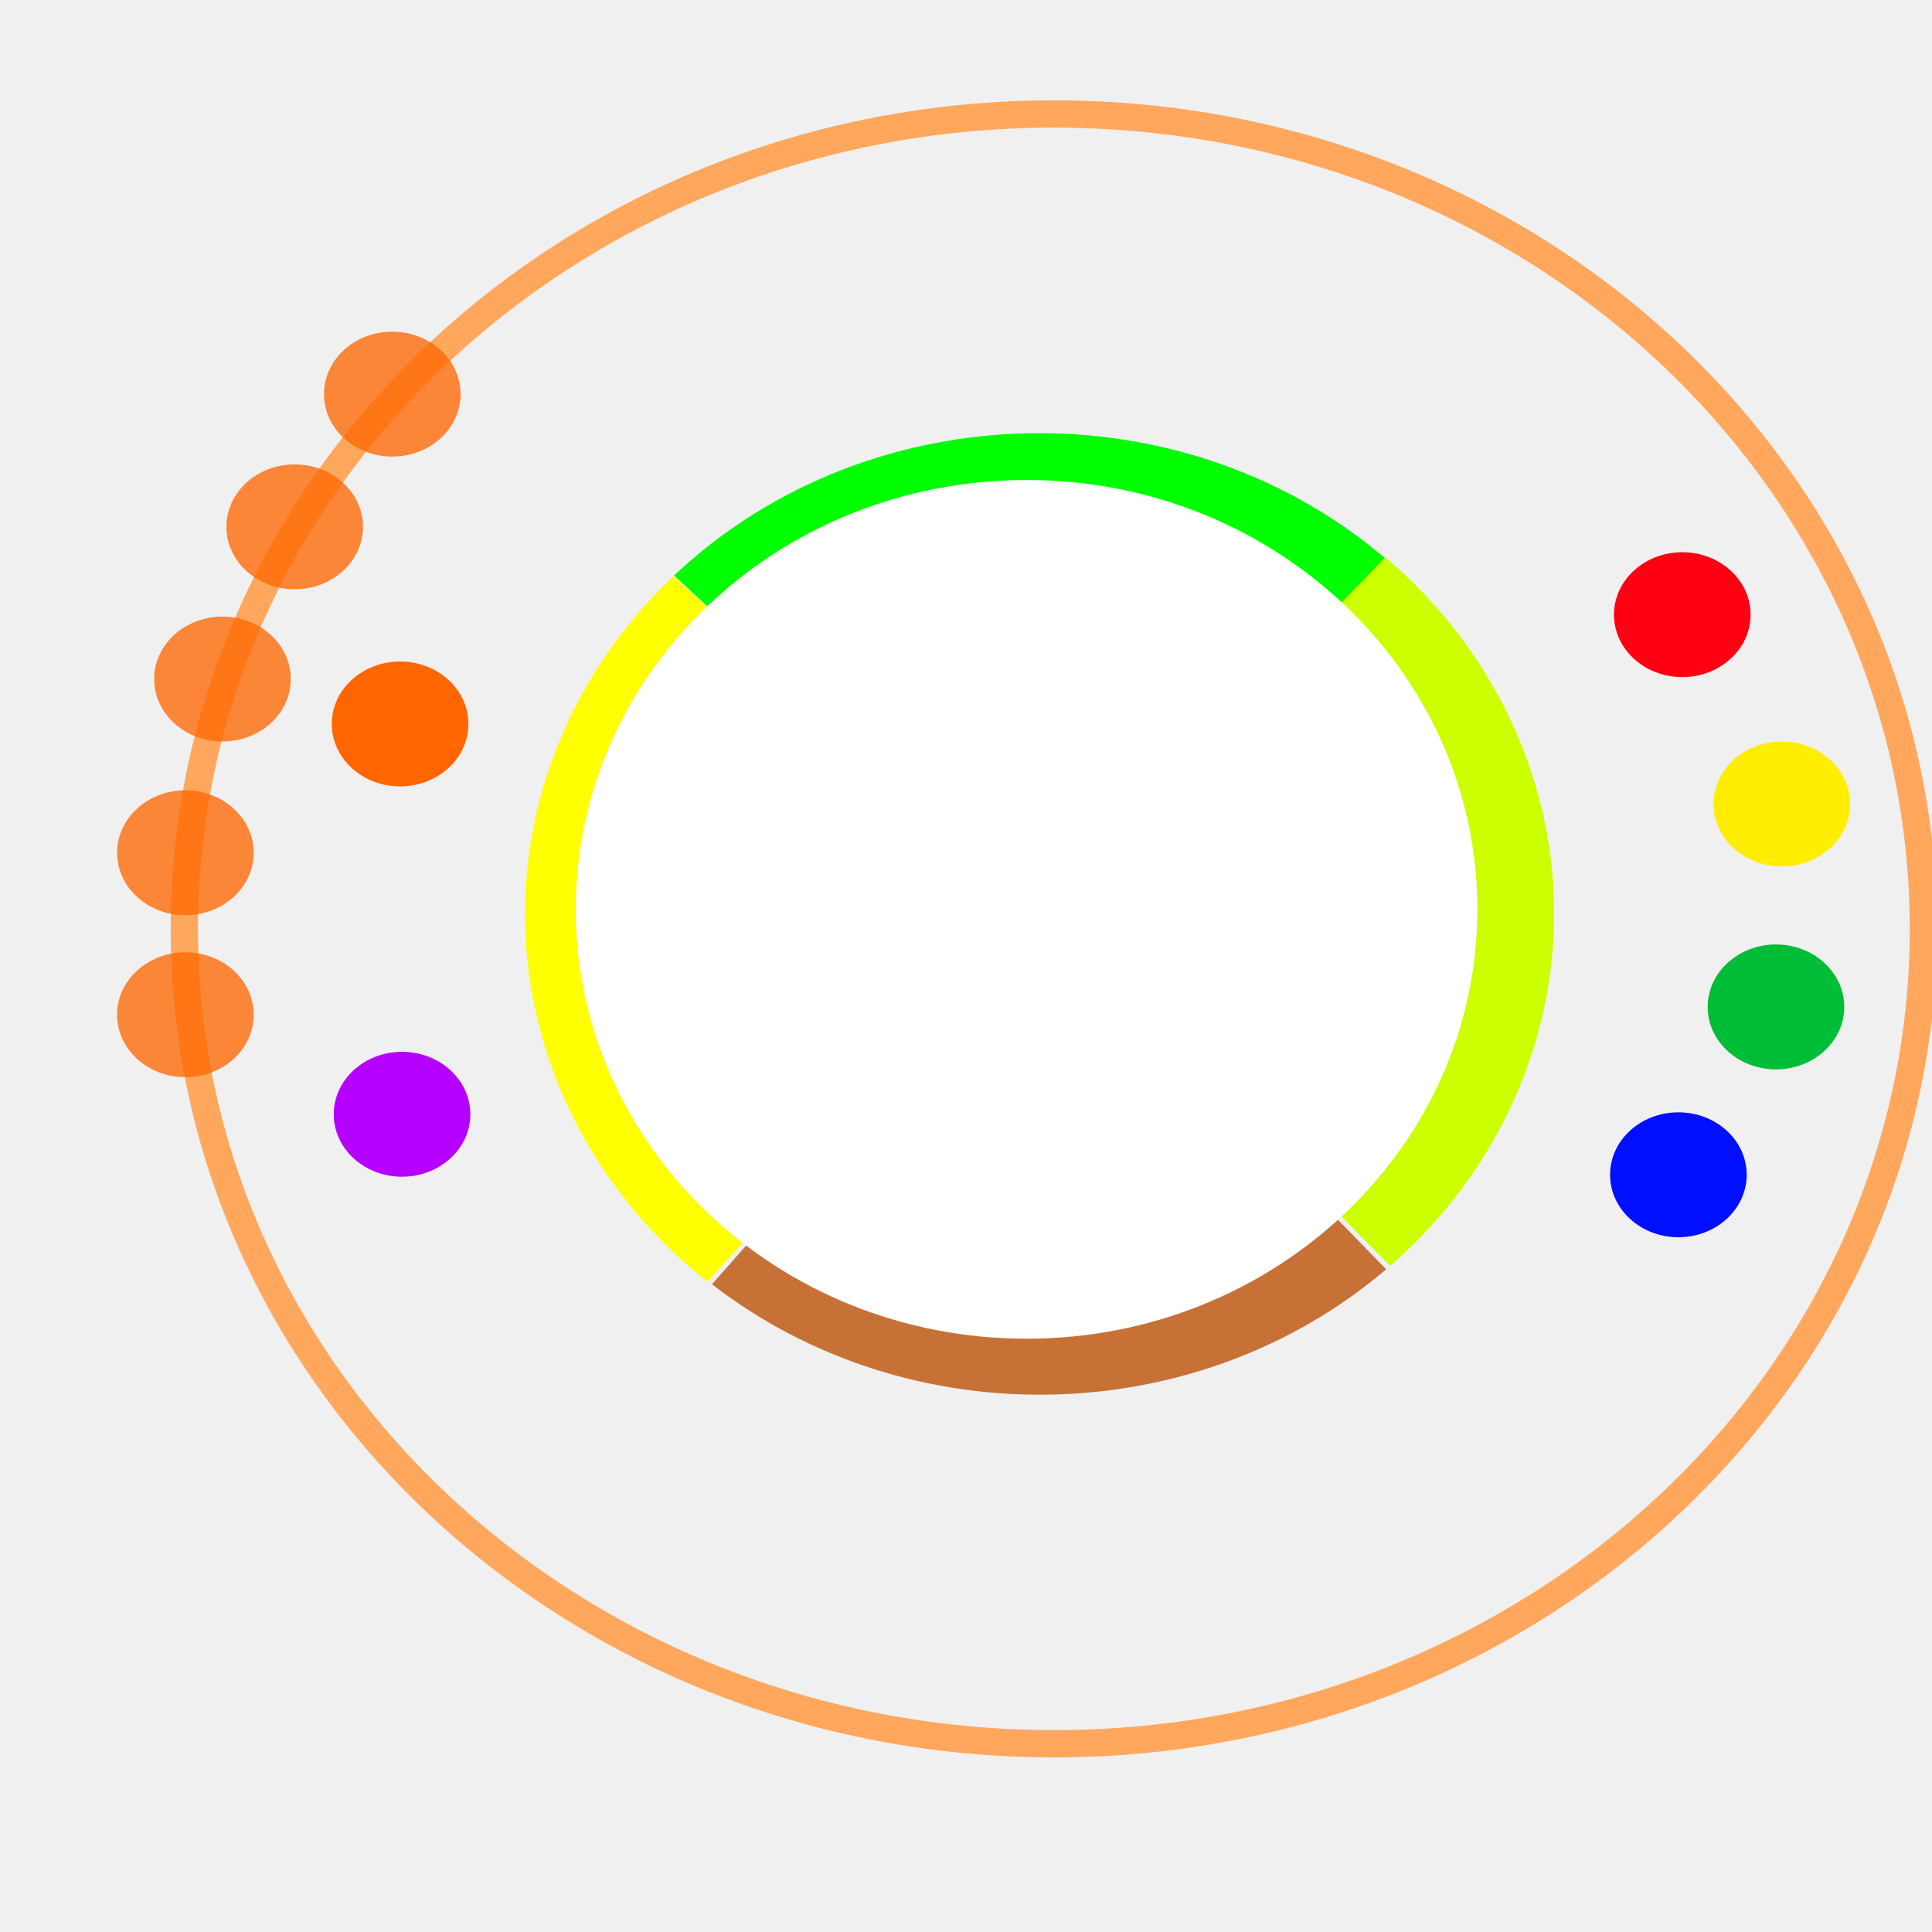
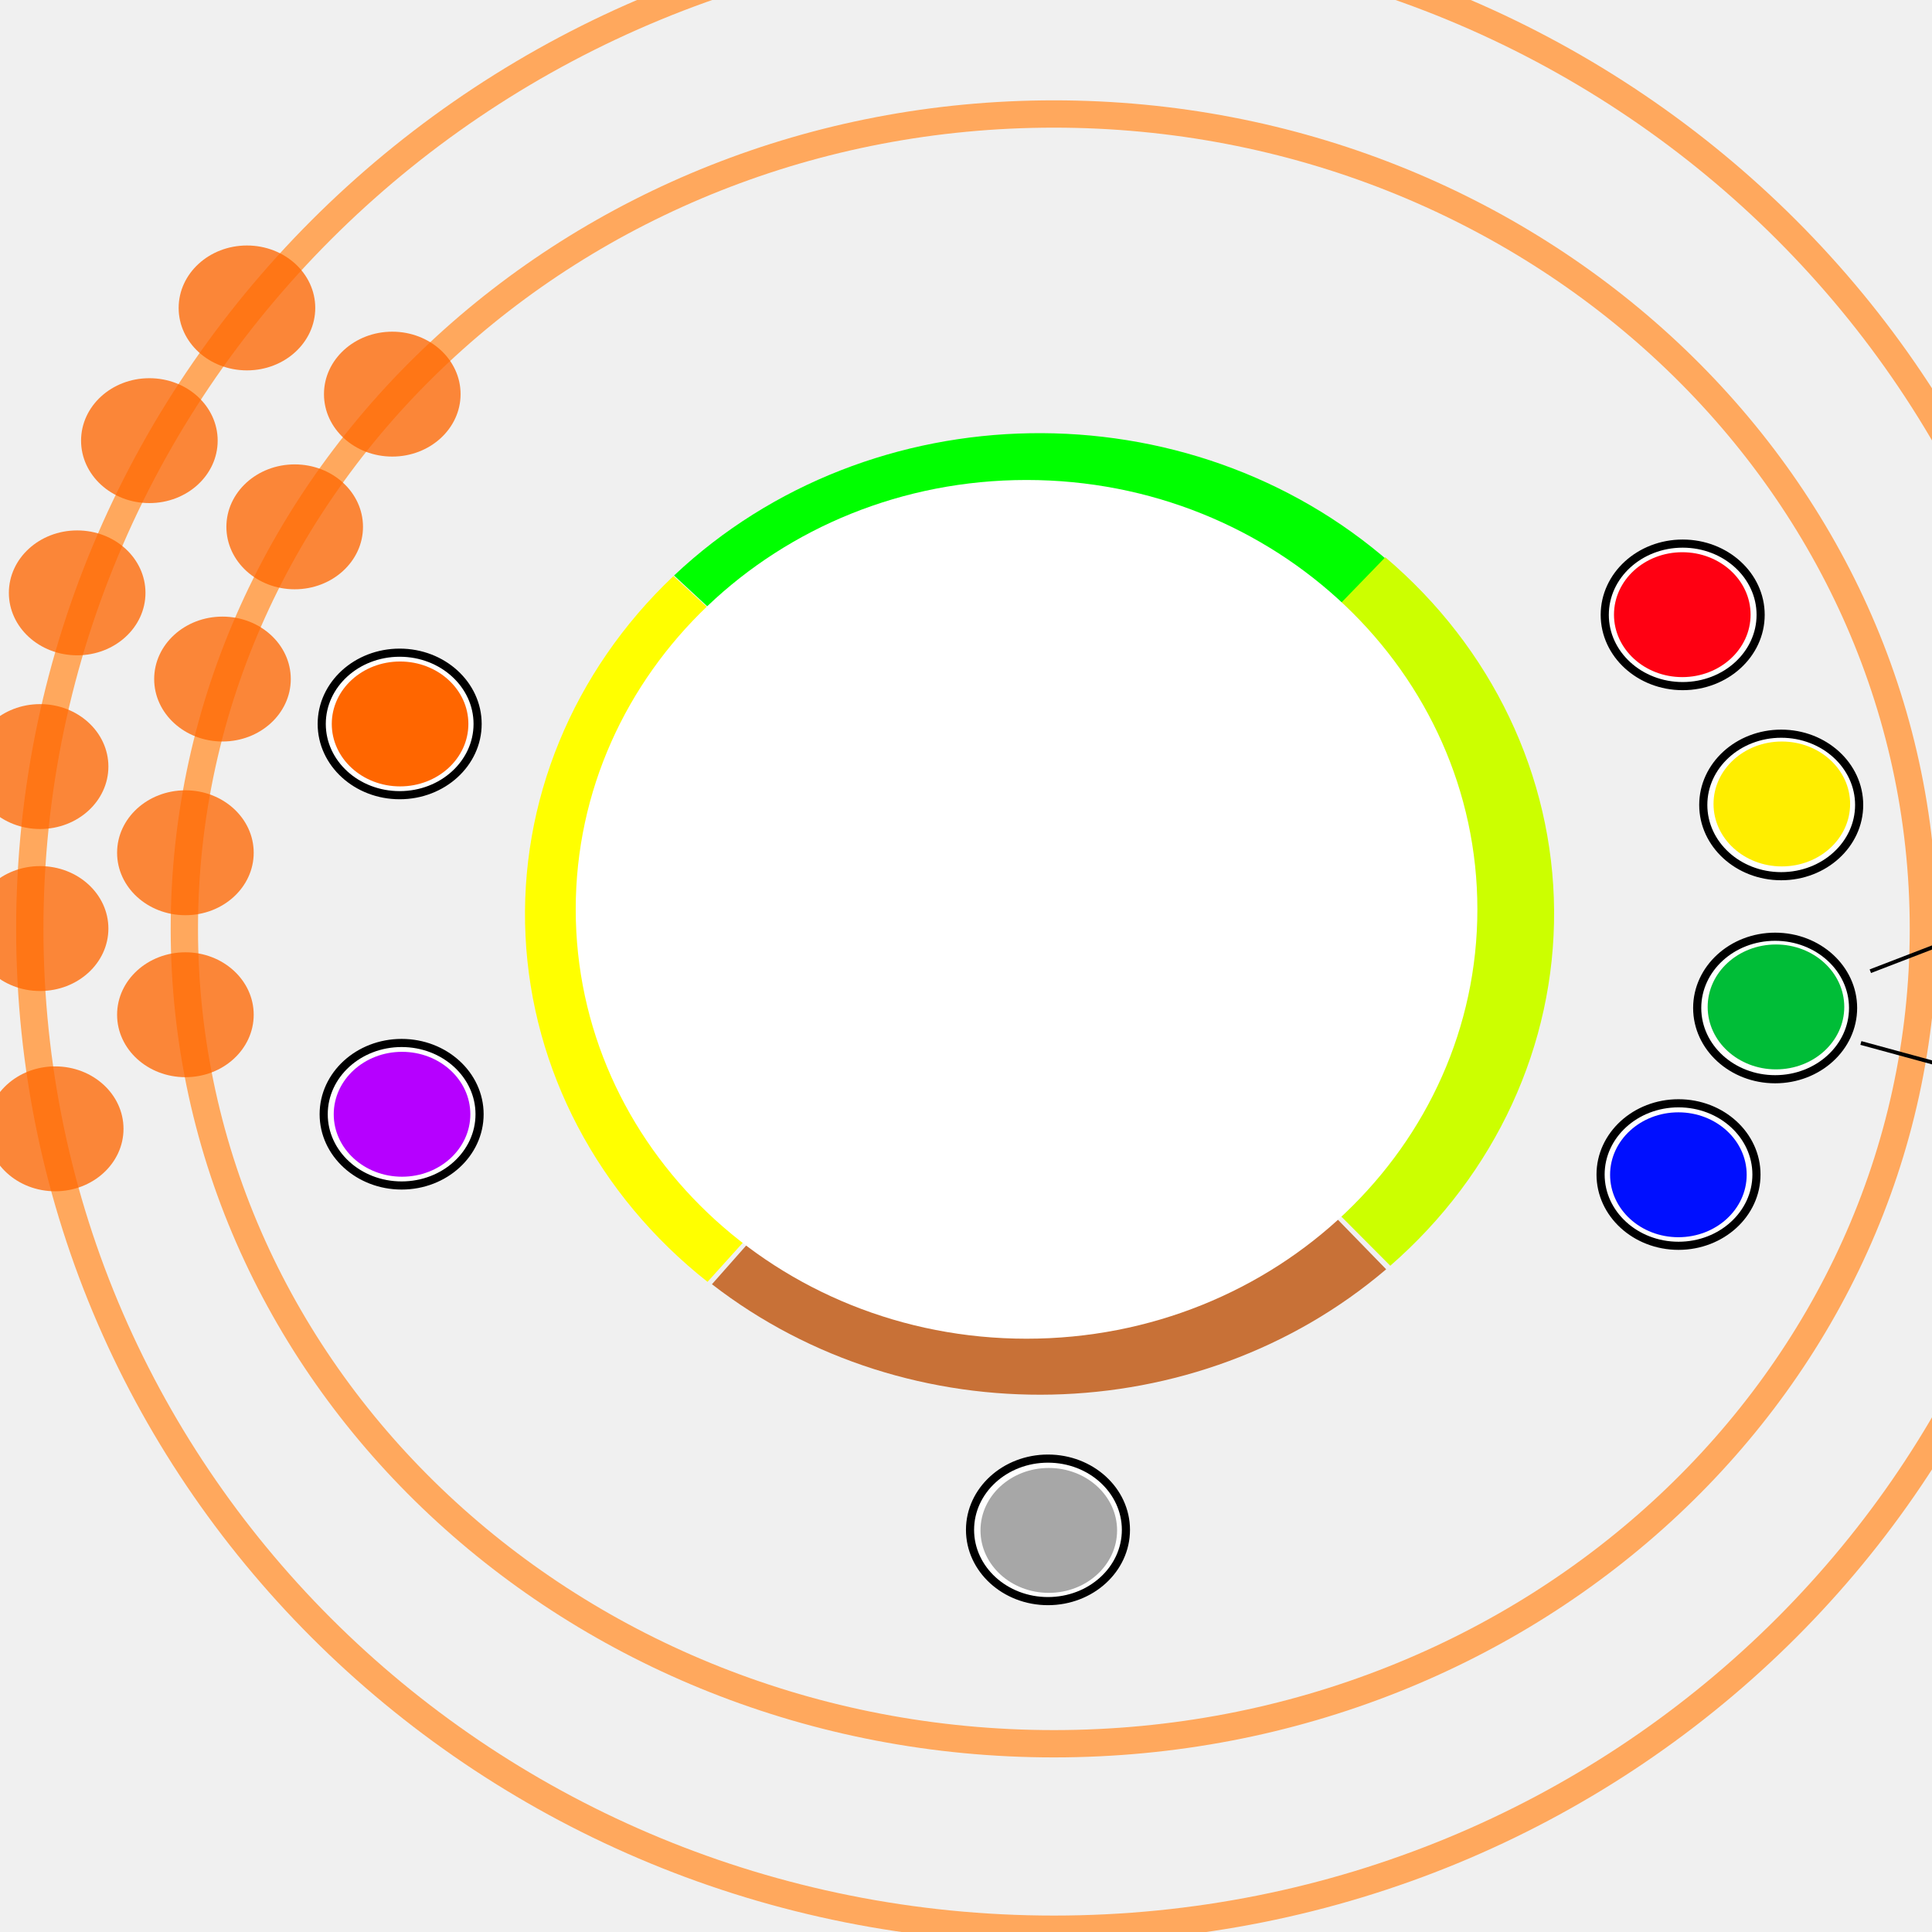
<svg xmlns="http://www.w3.org/2000/svg" width="500" height="500" viewBox="0 0 132.292 132.292" version="1.1" id="svg8">
-   <defs id="defs2" />
+   <defs id="defs2">
+     <marker orient="auto" refY="0.0" refX="0.0" id="Arrow1Lend" style="overflow:visible;">
+       <path id="path1022" d="M 0.0,0.0 L 5.0,-5.0 L -12.5,0.0 L 5.0,5.0 L 0.0,0.0 z " style="fill-rule:evenodd;stroke:#000000;stroke-width:1pt;stroke-opacity:1;fill:#000000;fill-opacity:1" transform="scale(0.8) rotate(180) translate(12.5,0)" />
+     </marker>
+     <marker orient="auto" refY="0" refX="0" id="Arrow1Lend-2" style="overflow:visible">
+       <path id="path1022-8" d="M 0,0 5,-5 -12.5,0 5,5 Z" style="fill:#000000;fill-opacity:1;fill-rule:evenodd;stroke:#000000;stroke-width:1pt;stroke-opacity:1" transform="matrix(-0.8,0,0,-0.8,-10,0)" />
+     </marker>
+   </defs>
  <g id="layer1" transform="translate(0,-164.7083)">
+     <ellipse style="opacity:1;fill:#ffffff;fill-opacity:1;stroke:#000000;stroke-width:0.557;stroke-miterlimit:4;stroke-dasharray:none;stroke-opacity:1" id="path864-3-6-5-7-5" cx="166.795" cy="211.028" rx="15.92" ry="15.463" />
+     <ellipse style="opacity:1;fill:#ffffff;fill-opacity:1;stroke:#000000;stroke-width:0.557;stroke-miterlimit:4;stroke-dasharray:none;stroke-opacity:1" id="path864-3-6-9" cx="27.501" cy="241.004" rx="5.337" ry="4.879" />
+     <ellipse style="opacity:1;fill:#ffffff;fill-opacity:1;stroke:#000000;stroke-width:0.557;stroke-miterlimit:4;stroke-dasharray:none;stroke-opacity:1" id="path864-3-6-2" cx="27.367" cy="214.279" rx="5.337" ry="4.879" />
+     <ellipse style="opacity:1;fill:#ffffff;fill-opacity:1;stroke:#000000;stroke-width:0.557;stroke-miterlimit:4;stroke-dasharray:none;stroke-opacity:1" id="path864-3-6-56" cx="115.221" cy="206.81" rx="5.337" ry="4.879" />
+     <ellipse style="opacity:1;fill:#ffffff;fill-opacity:1;stroke:#000000;stroke-width:0.557;stroke-miterlimit:4;stroke-dasharray:none;stroke-opacity:1" id="path864-3-6-3" cx="121.967" cy="219.826" rx="5.337" ry="4.879" />
+     <ellipse style="opacity:1;fill:#ffffff;fill-opacity:1;stroke:#000000;stroke-width:0.557;stroke-miterlimit:4;stroke-dasharray:none;stroke-opacity:1" id="path864-3-6-5" cx="121.551" cy="233.729" rx="5.337" ry="4.879" />
+     <ellipse style="opacity:1;fill:#ffffff;fill-opacity:1;stroke:#000000;stroke-width:0.557;stroke-miterlimit:4;stroke-dasharray:none;stroke-opacity:1" id="path864-3-6-7" cx="114.935" cy="245.134" rx="5.337" ry="4.879" />
+     <ellipse style="opacity:1;fill:#ffffff;fill-opacity:1;stroke:#000000;stroke-width:0.557;stroke-miterlimit:4;stroke-dasharray:none;stroke-opacity:1" id="path864-3-6" cx="71.759" cy="269.464" rx="5.337" ry="4.879" />
    <path style="opacity:1;fill:#00ff00;fill-opacity:1;stroke:none;stroke-width:1.748;stroke-miterlimit:4;stroke-dasharray:none;stroke-opacity:1" id="path815" d="m 46.156,204.115 a 35.213,32.941 0 0 1 49.123,-0.806 l -24.119,24 z" />
    <path style="opacity:1;fill:#ffff00;fill-opacity:1;stroke:none;stroke-width:1.748;stroke-miterlimit:4;stroke-dasharray:none;stroke-opacity:1" id="path815-0" d="M 48.447,252.481 A 35.213,32.941 0 0 1 35.984,228.796 35.213,32.941 0 0 1 46.114,204.155 l 25.047,23.154 z" />
    <path style="opacity:1;fill:#c87137;fill-opacity:1;stroke:none;stroke-width:1.748;stroke-miterlimit:4;stroke-dasharray:none;stroke-opacity:1" id="path815-0-5" d="m 94.916,251.621 a 35.213,32.941 0 0 1 -46.166,1.024 l 22.452,-25.376 z" />
    <path style="opacity:1;fill:#ccff00;fill-opacity:1;stroke:none;stroke-width:1.748;stroke-miterlimit:4;stroke-dasharray:none;stroke-opacity:1" id="path815-0-5-6" d="m 94.857,202.867 a 35.213,32.941 0 0 1 11.558,24.186 35.213,32.941 0 0 1 -11.217,24.326 l -23.995,-24.109 z" />
    <ellipse style="opacity:1;fill:#ffffff;fill-opacity:1;stroke:none;stroke-width:1.748;stroke-miterlimit:4;stroke-dasharray:none;stroke-opacity:1" id="path862" cx="70.292" cy="226.975" rx="30.87" ry="29.4" />
    <ellipse style="opacity:1;fill:#ff6600;fill-opacity:1;stroke:none;stroke-width:1.978;stroke-miterlimit:4;stroke-dasharray:none;stroke-opacity:1" id="path864" cx="27.395" cy="214.28" rx="4.677" ry="4.276" />
    <ellipse style="opacity:1;fill:#b600ff;fill-opacity:1;stroke:none;stroke-width:1.978;stroke-miterlimit:4;stroke-dasharray:none;stroke-opacity:1" id="path864-4" cx="27.529" cy="241.007" rx="4.677" ry="4.276" />
    <ellipse style="opacity:1;fill:#ff0012;fill-opacity:1;stroke:none;stroke-width:1.978;stroke-miterlimit:4;stroke-dasharray:none;stroke-opacity:1" id="path864-1" cx="115.193" cy="206.797" rx="4.677" ry="4.276" />
    <ellipse style="opacity:1;fill:#000fff;fill-opacity:1;stroke:none;stroke-width:1.978;stroke-miterlimit:4;stroke-dasharray:none;stroke-opacity:1" id="path864-0" cx="114.926" cy="245.15" rx="4.677" ry="4.276" />
    <ellipse style="opacity:1;fill:#00bd37;fill-opacity:1;stroke:none;stroke-width:1.978;stroke-miterlimit:4;stroke-dasharray:none;stroke-opacity:1" id="path864-7" cx="121.608" cy="233.657" rx="4.677" ry="4.276" />
    <ellipse style="opacity:1;fill:#ffee00;fill-opacity:1;stroke:none;stroke-width:1.978;stroke-miterlimit:4;stroke-dasharray:none;stroke-opacity:1" id="path864-02" cx="122.009" cy="219.759" rx="4.677" ry="4.276" />
    <ellipse style="opacity:1;fill:none;fill-opacity:1;stroke:#ffa85d;stroke-width:1.87;stroke-miterlimit:4;stroke-dasharray:none;stroke-opacity:1" id="path905" cx="72.163" cy="228.312" rx="59.54" ry="55.798" />
    <ellipse style="opacity:1;fill:#ff6600;fill-opacity:0.762;stroke:none;stroke-width:1.978;stroke-miterlimit:4;stroke-dasharray:none;stroke-opacity:1" id="path864-11" cx="15.234" cy="211.206" rx="4.677" ry="4.276" />
    <ellipse style="opacity:1;fill:#ff6600;fill-opacity:0.762;stroke:none;stroke-width:1.978;stroke-miterlimit:4;stroke-dasharray:none;stroke-opacity:1" id="path864-2" cx="20.179" cy="200.783" rx="4.677" ry="4.276" />
    <ellipse style="opacity:1;fill:#ff6600;fill-opacity:0.762;stroke:none;stroke-width:1.978;stroke-miterlimit:4;stroke-dasharray:none;stroke-opacity:1" id="path864-78" cx="12.695" cy="223.1" rx="4.677" ry="4.276" />
    <ellipse style="opacity:1;fill:#ff6600;fill-opacity:0.762;stroke:none;stroke-width:1.978;stroke-miterlimit:4;stroke-dasharray:none;stroke-opacity:1" id="path864-78-3" cx="12.695" cy="234.192" rx="4.677" ry="4.276" />
    <ellipse style="opacity:1;fill:#ff6600;fill-opacity:0.762;stroke:none;stroke-width:1.978;stroke-miterlimit:4;stroke-dasharray:none;stroke-opacity:1" id="path864-78-3-2" cx="26.861" cy="191.696" rx="4.677" ry="4.276" />
+     <ellipse style="opacity:1;fill:#a7a7a7;fill-opacity:1;stroke:none;stroke-width:1.978;stroke-miterlimit:4;stroke-dasharray:none;stroke-opacity:1" id="path864-3" cx="71.815" cy="269.502" rx="4.677" ry="4.276" />
+     <ellipse style="opacity:1;fill:none;fill-opacity:1;stroke:#ffa85d;stroke-width:1.87;stroke-miterlimit:4;stroke-dasharray:none;stroke-opacity:1" id="path905-6" cx="72.163" cy="228.312" rx="70.123" ry="68.498" />
+     <ellipse style="opacity:1;fill:#ff6600;fill-opacity:0.762;stroke:none;stroke-width:1.978;stroke-miterlimit:4;stroke-dasharray:none;stroke-opacity:1" id="path864-11-0" cx="5.284" cy="205.304" rx="4.677" ry="4.276" />
+     <ellipse style="opacity:1;fill:#ff6600;fill-opacity:0.762;stroke:none;stroke-width:1.978;stroke-miterlimit:4;stroke-dasharray:none;stroke-opacity:1" id="path864-2-6" cx="10.228" cy="194.881" rx="4.677" ry="4.276" />
+     <ellipse style="opacity:1;fill:#ff6600;fill-opacity:0.762;stroke:none;stroke-width:1.978;stroke-miterlimit:4;stroke-dasharray:none;stroke-opacity:1" id="path864-78-2" cx="2.745" cy="217.198" rx="4.677" ry="4.276" />
+     <ellipse style="opacity:1;fill:#ff6600;fill-opacity:0.762;stroke:none;stroke-width:1.978;stroke-miterlimit:4;stroke-dasharray:none;stroke-opacity:1" id="path864-78-3-6" cx="2.745" cy="228.29" rx="4.677" ry="4.276" />
+     <ellipse style="opacity:1;fill:#ff6600;fill-opacity:0.762;stroke:none;stroke-width:1.978;stroke-miterlimit:4;stroke-dasharray:none;stroke-opacity:1" id="path864-78-3-2-1" cx="16.91" cy="185.794" rx="4.677" ry="4.276" />
+     <ellipse style="opacity:1;fill:#ff6600;fill-opacity:0.762;stroke:none;stroke-width:1.978;stroke-miterlimit:4;stroke-dasharray:none;stroke-opacity:1" id="path864-78-3-2-1-8" cx="3.78" cy="242.004" rx="4.677" ry="4.276" />
+     <ellipse style="opacity:1;fill:#ffffff;fill-opacity:1;stroke:#000000;stroke-width:1.505;stroke-miterlimit:4;stroke-dasharray:none;stroke-opacity:1" id="path864-3-6-5-1" cx="227.351" cy="187.469" rx="14.407" ry="13.172" transform="rotate(17.17197)" />
+     <path style="fill:none;fill-rule:evenodd;stroke:#000000;stroke-width:0.265px;stroke-linecap:butt;stroke-linejoin:miter;stroke-opacity:1;marker-end:url(#Arrow1Lend)" d="m 127.422,236.125 19.325,5.267" id="path1017" />
+     <ellipse style="opacity:1;fill:#ffffff;fill-opacity:1;stroke:#000000;stroke-width:0.557;stroke-miterlimit:4;stroke-dasharray:none;stroke-opacity:1" id="path864-3-6-5-7" cx="166.121" cy="211.766" rx="5.337" ry="4.879" />
+     <ellipse style="opacity:1;fill:#00bd37;fill-opacity:1;stroke:none;stroke-width:1.978;stroke-miterlimit:4;stroke-dasharray:none;stroke-opacity:1" id="path864-7-9" cx="166.177" cy="211.694" rx="4.677" ry="4.276" />
+     <ellipse style="opacity:1;fill:#ffffff;fill-opacity:1;stroke:#000000;stroke-width:0.557;stroke-miterlimit:4;stroke-dasharray:none;stroke-opacity:1" id="path864-3-6-5-2" cx="166.499" cy="196.647" rx="5.337" ry="4.879" />
+     <ellipse style="opacity:1;fill:#00bd37;fill-opacity:1;stroke:none;stroke-width:1.978;stroke-miterlimit:4;stroke-dasharray:none;stroke-opacity:1" id="path864-7-0" cx="166.555" cy="196.575" rx="4.677" ry="4.276" />
+     <ellipse style="opacity:1;fill:#ffffff;fill-opacity:1;stroke:#000000;stroke-width:0.557;stroke-miterlimit:4;stroke-dasharray:none;stroke-opacity:1" id="path864-3-6-5-23" cx="154.025" cy="221.216" rx="5.337" ry="4.879" />
+     <ellipse style="opacity:1;fill:#00bd37;fill-opacity:1;stroke:none;stroke-width:1.978;stroke-miterlimit:4;stroke-dasharray:none;stroke-opacity:1" id="path864-7-7" cx="154.081" cy="221.144" rx="4.677" ry="4.276" />
+     <ellipse style="opacity:1;fill:#ffffff;fill-opacity:1;stroke:#000000;stroke-width:0.557;stroke-miterlimit:4;stroke-dasharray:none;stroke-opacity:1" id="path864-3-6-5-23-9" cx="178.972" cy="220.082" rx="5.337" ry="4.879" />
+     <ellipse style="opacity:1;fill:#00bd37;fill-opacity:1;stroke:none;stroke-width:1.978;stroke-miterlimit:4;stroke-dasharray:none;stroke-opacity:1" id="path864-7-7-2" cx="179.028" cy="220.01" rx="4.677" ry="4.276" />
+     <path style="fill:none;fill-rule:evenodd;stroke:#000000;stroke-width:0.265px;stroke-linecap:butt;stroke-linejoin:miter;stroke-opacity:1;marker-end:url(#Arrow1Lend-2)" d="m 128.069,231.211 19.703,-7.584" id="path1017-9" />
+     <ellipse style="opacity:1;fill:#ffffff;fill-opacity:1;stroke:#000000;stroke-width:0.557;stroke-miterlimit:4;stroke-dasharray:none;stroke-opacity:1" id="path864-3-6-5-23-9-7" cx="165.932" cy="241.059" rx="5.337" ry="4.879" />
+     <ellipse style="opacity:1;fill:#00bd37;fill-opacity:1;stroke:none;stroke-width:1.978;stroke-miterlimit:4;stroke-dasharray:none;stroke-opacity:1" id="path864-7-7-2-3" cx="165.988" cy="240.987" rx="4.677" ry="4.276" />
+     <ellipse style="opacity:1;fill:#ffffff;fill-opacity:1;stroke:#000000;stroke-width:0.557;stroke-miterlimit:4;stroke-dasharray:none;stroke-opacity:1" id="path864-3-6-5-23-9-6" cx="154.403" cy="245.028" rx="5.337" ry="4.879" />
+     <ellipse style="opacity:1;fill:#00bd37;fill-opacity:1;stroke:none;stroke-width:1.978;stroke-miterlimit:4;stroke-dasharray:none;stroke-opacity:1" id="path864-7-7-2-1" cx="154.459" cy="244.956" rx="4.677" ry="4.276" />
+     <ellipse style="opacity:1;fill:#ffffff;fill-opacity:1;stroke:#000000;stroke-width:0.557;stroke-miterlimit:4;stroke-dasharray:none;stroke-opacity:1" id="path864-3-6-5-23-9-2" cx="163.664" cy="252.399" rx="5.337" ry="4.879" />
+     <ellipse style="opacity:1;fill:#00bd37;fill-opacity:1;stroke:none;stroke-width:1.978;stroke-miterlimit:4;stroke-dasharray:none;stroke-opacity:1" id="path864-7-7-2-9" cx="163.72" cy="252.327" rx="4.677" ry="4.276" />
  </g>
</svg>
